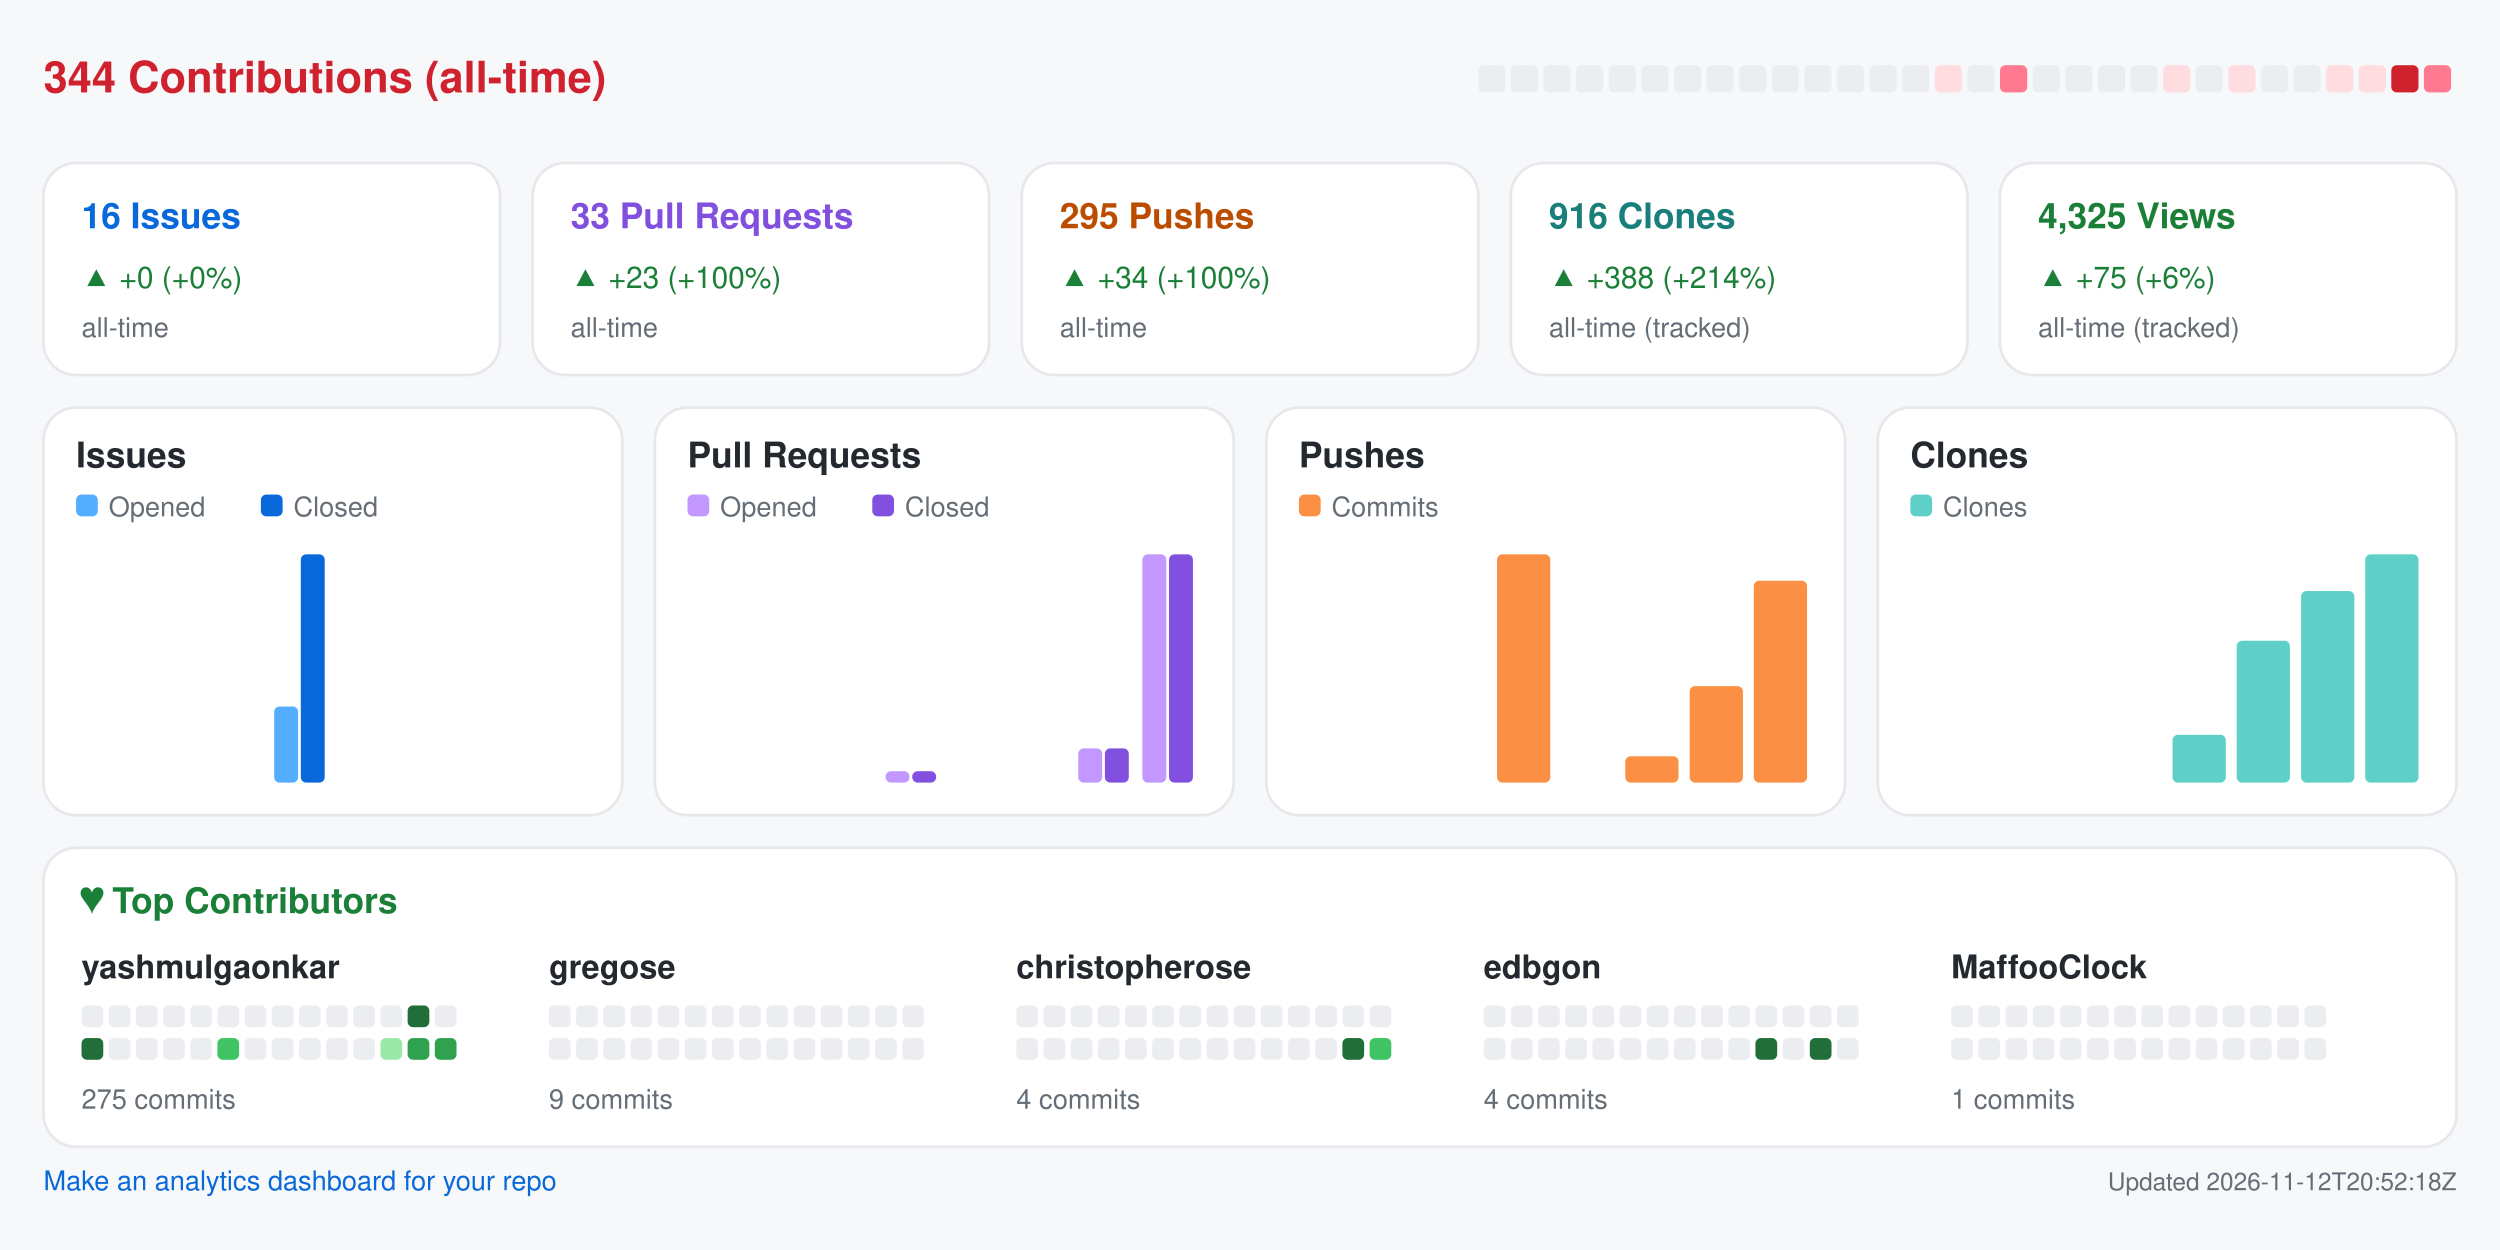
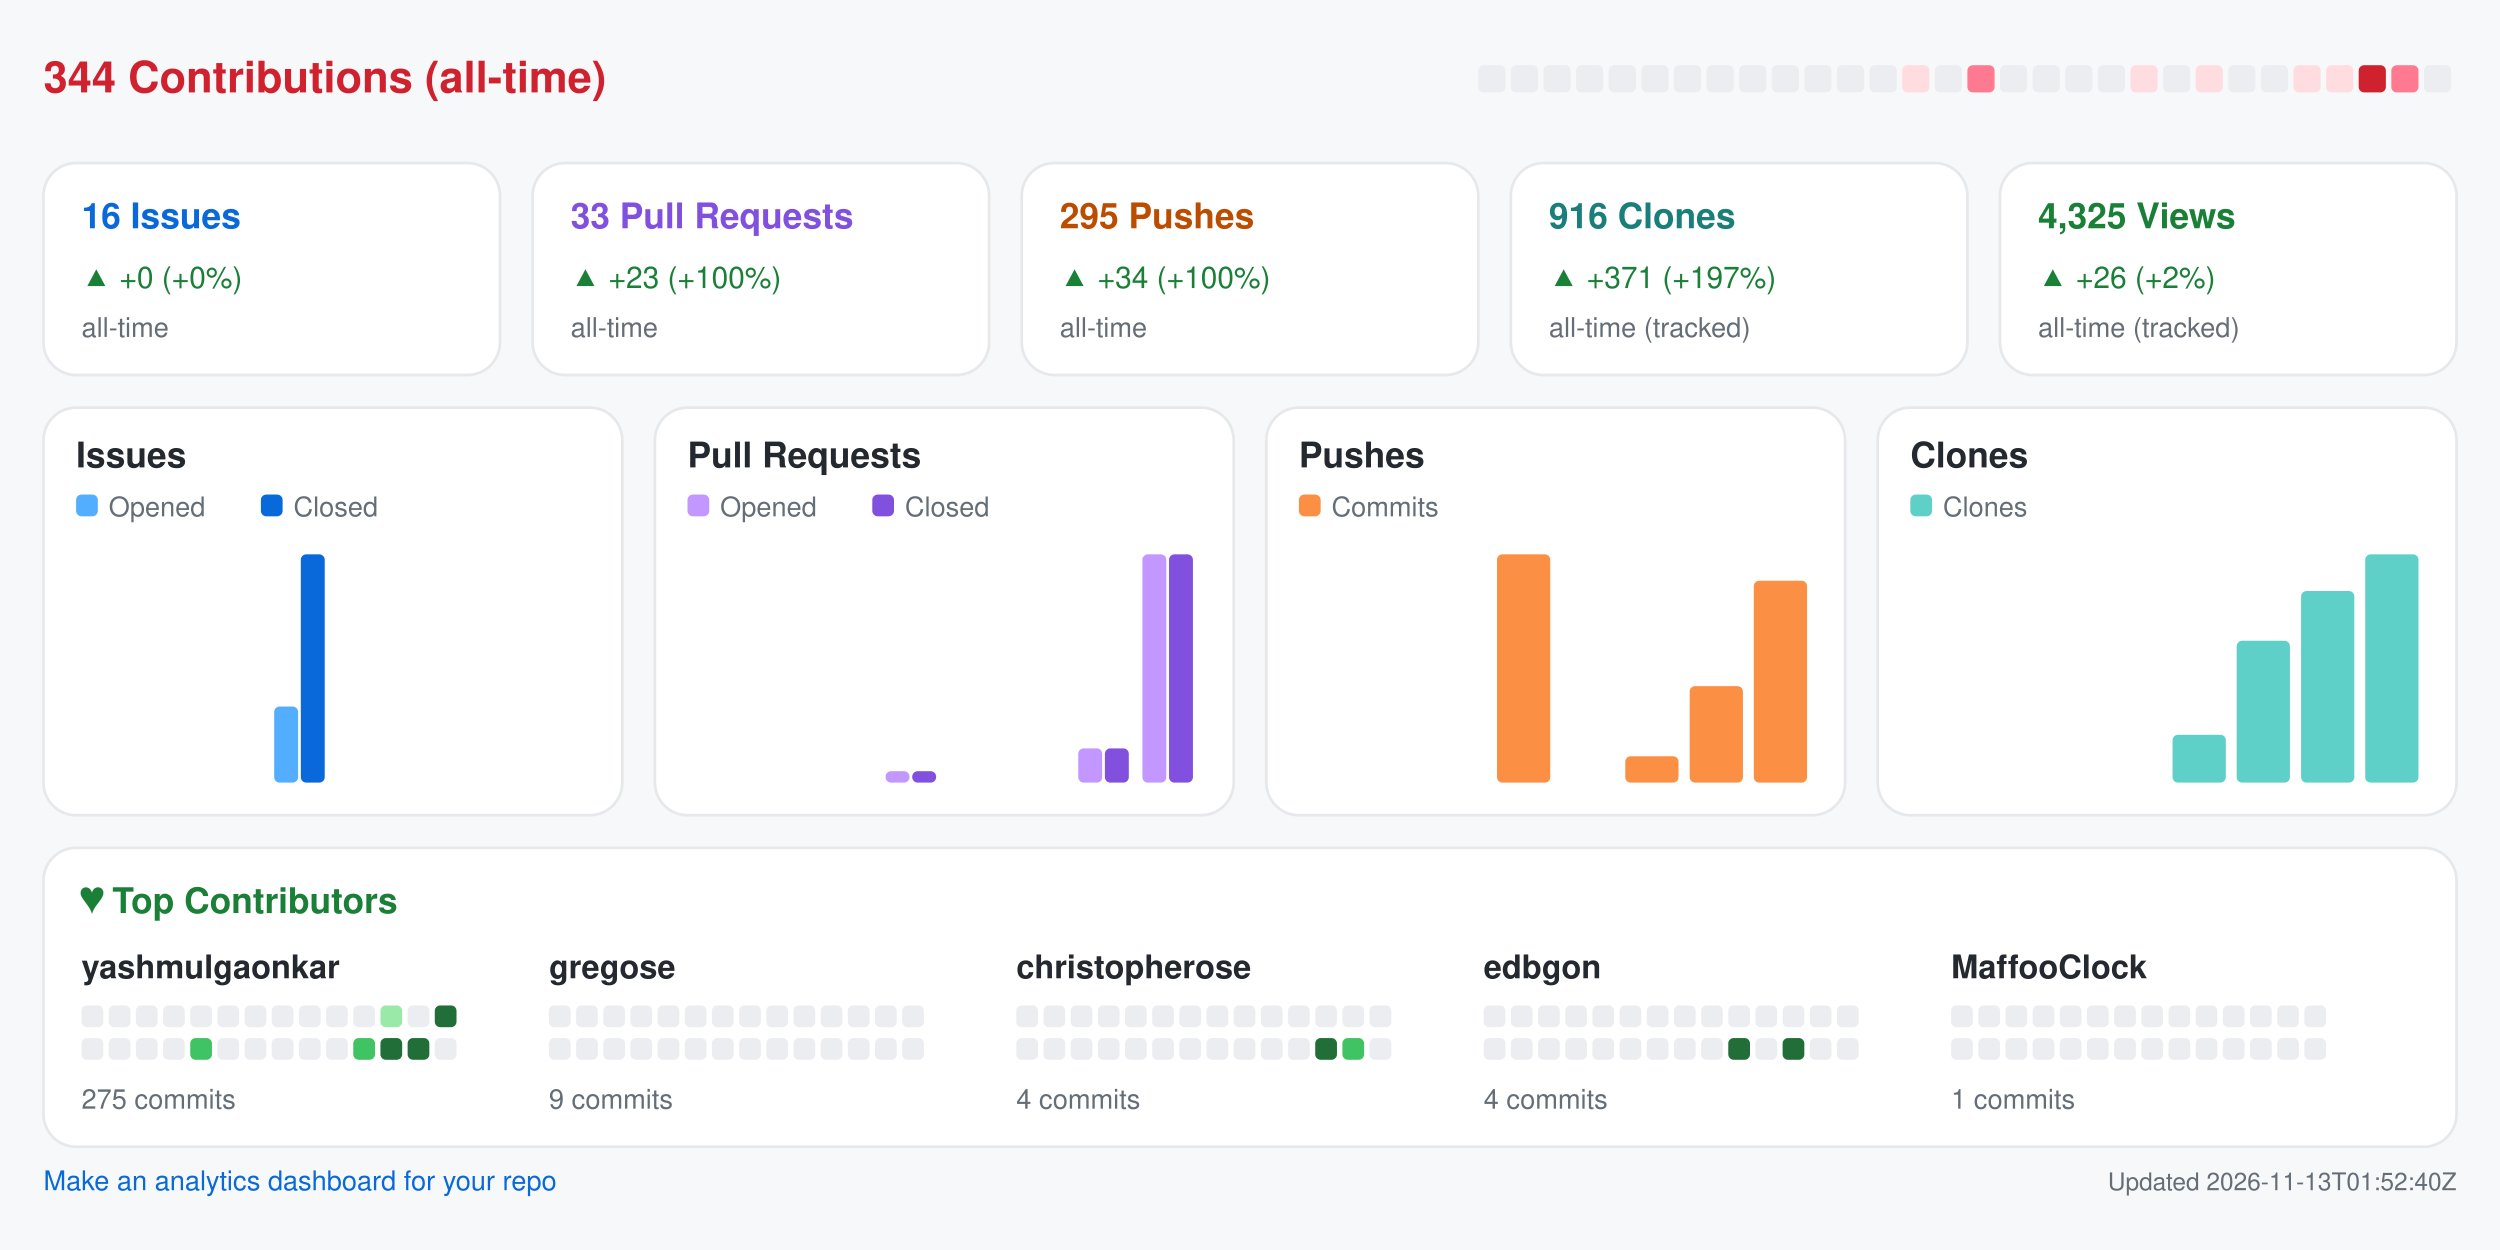
<svg xmlns="http://www.w3.org/2000/svg" width="920" height="460" viewBox="0 0 920 460" role="img" aria-label="Repository analytics for yashmulgaonkar/halo">
  <rect x="0.0" y="0.0" width="920.0" height="460.0" rx="0" fill="#f6f8fa" />
  <text x="16.0" y="34.0" fill="#cf222e" font-size="16" font-family="-apple-system,BlinkMacSystemFont,Segoe UI,Helvetica,Arial,sans-serif" font-weight="600" text-anchor="start">344 Contributions (all-time)</text>
  <rect x="544.0" y="24.0" width="10.0" height="10.0" rx="2" fill="#ebedf0" />
  <rect x="556.0" y="24.0" width="10.0" height="10.0" rx="2" fill="#ebedf0" />
  <rect x="568.0" y="24.0" width="10.0" height="10.0" rx="2" fill="#ebedf0" />
  <rect x="580.0" y="24.0" width="10.0" height="10.0" rx="2" fill="#ebedf0" />
  <rect x="592.0" y="24.0" width="10.0" height="10.0" rx="2" fill="#ebedf0" />
  <rect x="604.0" y="24.0" width="10.0" height="10.0" rx="2" fill="#ebedf0" />
  <rect x="616.0" y="24.0" width="10.0" height="10.0" rx="2" fill="#ebedf0" />
  <rect x="628.0" y="24.0" width="10.0" height="10.0" rx="2" fill="#ebedf0" />
  <rect x="640.0" y="24.0" width="10.0" height="10.0" rx="2" fill="#ebedf0" />
  <rect x="652.0" y="24.0" width="10.0" height="10.0" rx="2" fill="#ebedf0" />
  <rect x="664.0" y="24.0" width="10.0" height="10.0" rx="2" fill="#ebedf0" />
  <rect x="676.0" y="24.0" width="10.0" height="10.0" rx="2" fill="#ebedf0" />
  <rect x="688.0" y="24.0" width="10.0" height="10.0" rx="2" fill="#ebedf0" />
-   <rect x="700.0" y="24.0" width="10.0" height="10.0" rx="2" fill="#ebedf0" />
-   <rect x="712.0" y="24.0" width="10.0" height="10.0" rx="2" fill="#ffdce0" />
-   <rect x="724.0" y="24.0" width="10.0" height="10.0" rx="2" fill="#ebedf0" />
-   <rect x="736.0" y="24.0" width="10.0" height="10.0" rx="2" fill="#ff7a90" />
+   <rect x="700.0" y="24.0" width="10.0" height="10.0" rx="2" fill="#ffdce0" />
+   <rect x="712.0" y="24.0" width="10.0" height="10.0" rx="2" fill="#ebedf0" />
+   <rect x="724.0" y="24.0" width="10.0" height="10.0" rx="2" fill="#ff7a90" />
+   <rect x="736.0" y="24.0" width="10.0" height="10.0" rx="2" fill="#ebedf0" />
  <rect x="748.0" y="24.0" width="10.0" height="10.0" rx="2" fill="#ebedf0" />
  <rect x="760.0" y="24.0" width="10.0" height="10.0" rx="2" fill="#ebedf0" />
  <rect x="772.0" y="24.0" width="10.0" height="10.0" rx="2" fill="#ebedf0" />
-   <rect x="784.0" y="24.0" width="10.0" height="10.0" rx="2" fill="#ebedf0" />
-   <rect x="796.0" y="24.0" width="10.0" height="10.0" rx="2" fill="#ffdce0" />
-   <rect x="808.0" y="24.0" width="10.0" height="10.0" rx="2" fill="#ebedf0" />
-   <rect x="820.0" y="24.0" width="10.0" height="10.0" rx="2" fill="#ffdce0" />
+   <rect x="784.0" y="24.0" width="10.0" height="10.0" rx="2" fill="#ffdce0" />
+   <rect x="796.0" y="24.0" width="10.0" height="10.0" rx="2" fill="#ebedf0" />
+   <rect x="808.0" y="24.0" width="10.0" height="10.0" rx="2" fill="#ffdce0" />
+   <rect x="820.0" y="24.0" width="10.0" height="10.0" rx="2" fill="#ebedf0" />
  <rect x="832.0" y="24.0" width="10.0" height="10.0" rx="2" fill="#ebedf0" />
-   <rect x="844.0" y="24.0" width="10.0" height="10.0" rx="2" fill="#ebedf0" />
+   <rect x="844.0" y="24.0" width="10.0" height="10.0" rx="2" fill="#ffdce0" />
  <rect x="856.0" y="24.0" width="10.0" height="10.0" rx="2" fill="#ffdce0" />
-   <rect x="868.0" y="24.0" width="10.0" height="10.0" rx="2" fill="#ffdce0" />
-   <rect x="880.0" y="24.0" width="10.0" height="10.0" rx="2" fill="#cf222e" />
-   <rect x="892.0" y="24.0" width="10.0" height="10.0" rx="2" fill="#ff7a90" />
+   <rect x="868.0" y="24.0" width="10.0" height="10.0" rx="2" fill="#cf222e" />
+   <rect x="880.0" y="24.0" width="10.0" height="10.0" rx="2" fill="#ff7a90" />
+   <rect x="892.0" y="24.0" width="10.0" height="10.0" rx="2" fill="#ebedf0" />
  <rect x="16.0" y="60.0" width="168.0" height="78.0" rx="12" fill="#ffffff" stroke="#e6e8eb" />
  <text x="30.0" y="84.0" fill="#0969da" font-size="13" font-family="-apple-system,BlinkMacSystemFont,Segoe UI,Helvetica,Arial,sans-serif" font-weight="600" text-anchor="start">16 Issues</text>
  <text x="30.0" y="106.0" fill="#1a7f37" font-size="11" font-family="-apple-system,BlinkMacSystemFont,Segoe UI,Helvetica,Arial,sans-serif" font-weight="400" text-anchor="start">▲ +0 (+0%)</text>
  <text x="30.0" y="124.0" fill="#656d76" font-size="10" font-family="-apple-system,BlinkMacSystemFont,Segoe UI,Helvetica,Arial,sans-serif" font-weight="400" text-anchor="start">all-time</text>
  <rect x="196.0" y="60.0" width="168.0" height="78.0" rx="12" fill="#ffffff" stroke="#e6e8eb" />
  <text x="210.0" y="84.0" fill="#8250df" font-size="13" font-family="-apple-system,BlinkMacSystemFont,Segoe UI,Helvetica,Arial,sans-serif" font-weight="600" text-anchor="start">33 Pull Requests</text>
  <text x="210.0" y="106.0" fill="#1a7f37" font-size="11" font-family="-apple-system,BlinkMacSystemFont,Segoe UI,Helvetica,Arial,sans-serif" font-weight="400" text-anchor="start">▲ +23 (+100%)</text>
  <text x="210.0" y="124.0" fill="#656d76" font-size="10" font-family="-apple-system,BlinkMacSystemFont,Segoe UI,Helvetica,Arial,sans-serif" font-weight="400" text-anchor="start">all-time</text>
  <rect x="376.0" y="60.0" width="168.0" height="78.0" rx="12" fill="#ffffff" stroke="#e6e8eb" />
  <text x="390.0" y="84.0" fill="#bc4c00" font-size="13" font-family="-apple-system,BlinkMacSystemFont,Segoe UI,Helvetica,Arial,sans-serif" font-weight="600" text-anchor="start">295 Pushes</text>
  <text x="390.0" y="106.0" fill="#1a7f37" font-size="11" font-family="-apple-system,BlinkMacSystemFont,Segoe UI,Helvetica,Arial,sans-serif" font-weight="400" text-anchor="start">▲ +34 (+100%)</text>
  <text x="390.0" y="124.0" fill="#656d76" font-size="10" font-family="-apple-system,BlinkMacSystemFont,Segoe UI,Helvetica,Arial,sans-serif" font-weight="400" text-anchor="start">all-time</text>
  <rect x="556.0" y="60.0" width="168.0" height="78.0" rx="12" fill="#ffffff" stroke="#e6e8eb" />
  <text x="570.0" y="84.0" fill="#1a7f7a" font-size="13" font-family="-apple-system,BlinkMacSystemFont,Segoe UI,Helvetica,Arial,sans-serif" font-weight="600" text-anchor="start">916 Clones</text>
-   <text x="570.0" y="106.0" fill="#1a7f37" font-size="11" font-family="-apple-system,BlinkMacSystemFont,Segoe UI,Helvetica,Arial,sans-serif" font-weight="400" text-anchor="start">▲ +388 (+214%)</text>
+   <text x="570.0" y="106.0" fill="#1a7f37" font-size="11" font-family="-apple-system,BlinkMacSystemFont,Segoe UI,Helvetica,Arial,sans-serif" font-weight="400" text-anchor="start">▲ +371 (+197%)</text>
  <text x="570.0" y="124.0" fill="#656d76" font-size="10" font-family="-apple-system,BlinkMacSystemFont,Segoe UI,Helvetica,Arial,sans-serif" font-weight="400" text-anchor="start">all-time (tracked)</text>
  <rect x="736.0" y="60.0" width="168.0" height="78.0" rx="12" fill="#ffffff" stroke="#e6e8eb" />
  <text x="750.0" y="84.0" fill="#1a7f37" font-size="13" font-family="-apple-system,BlinkMacSystemFont,Segoe UI,Helvetica,Arial,sans-serif" font-weight="600" text-anchor="start">4,325 Views</text>
-   <text x="750.0" y="106.0" fill="#1a7f37" font-size="11" font-family="-apple-system,BlinkMacSystemFont,Segoe UI,Helvetica,Arial,sans-serif" font-weight="400" text-anchor="start">▲ +75 (+6%)</text>
+   <text x="750.0" y="106.0" fill="#1a7f37" font-size="11" font-family="-apple-system,BlinkMacSystemFont,Segoe UI,Helvetica,Arial,sans-serif" font-weight="400" text-anchor="start">▲ +26 (+2%)</text>
  <text x="750.0" y="124.0" fill="#656d76" font-size="10" font-family="-apple-system,BlinkMacSystemFont,Segoe UI,Helvetica,Arial,sans-serif" font-weight="400" text-anchor="start">all-time (tracked)</text>
  <rect x="16.0" y="150.0" width="213.0" height="150.0" rx="12" fill="#ffffff" stroke="#e6e8eb" />
  <text x="28.0" y="172.0" fill="#24292f" font-size="13" font-family="-apple-system,BlinkMacSystemFont,Segoe UI,Helvetica,Arial,sans-serif" font-weight="600" text-anchor="start">Issues</text>
  <rect x="28.0" y="182.0" width="8.0" height="8.0" rx="2" fill="#54aeff" />
  <text x="40.0" y="190.0" fill="#656d76" font-size="10" font-family="-apple-system,BlinkMacSystemFont,Segoe UI,Helvetica,Arial,sans-serif" font-weight="400" text-anchor="start">Opened</text>
  <rect x="96.0" y="182.0" width="8.0" height="8.0" rx="2" fill="#0969da" />
  <text x="108.0" y="190.0" fill="#656d76" font-size="10" font-family="-apple-system,BlinkMacSystemFont,Segoe UI,Helvetica,Arial,sans-serif" font-weight="400" text-anchor="start">Closed</text>
  <rect x="30.0" y="288.0" width="8.8" height="0.0" rx="2" fill="#54aeff" />
  <rect x="39.8" y="288.0" width="8.8" height="0.0" rx="2" fill="#0969da" />
  <rect x="53.6" y="288.0" width="8.8" height="0.0" rx="2" fill="#54aeff" />
  <rect x="63.4" y="288.0" width="8.8" height="0.0" rx="2" fill="#0969da" />
  <rect x="77.2" y="288.0" width="8.8" height="0.0" rx="2" fill="#54aeff" />
  <rect x="87.1" y="288.0" width="8.8" height="0.0" rx="2" fill="#0969da" />
  <rect x="100.9" y="260.0" width="8.8" height="28.0" rx="2" fill="#54aeff" />
  <rect x="110.7" y="204.0" width="8.8" height="84.0" rx="2" fill="#0969da" />
  <rect x="124.5" y="288.0" width="8.8" height="0.0" rx="2" fill="#54aeff" />
  <rect x="134.3" y="288.0" width="8.8" height="0.0" rx="2" fill="#0969da" />
  <rect x="148.1" y="288.0" width="8.8" height="0.0" rx="2" fill="#54aeff" />
  <rect x="157.9" y="288.0" width="8.8" height="0.0" rx="2" fill="#0969da" />
  <rect x="171.8" y="288.0" width="8.8" height="0.0" rx="2" fill="#54aeff" />
  <rect x="181.6" y="288.0" width="8.8" height="0.0" rx="2" fill="#0969da" />
  <rect x="195.4" y="288.0" width="8.8" height="0.0" rx="2" fill="#54aeff" />
  <rect x="205.2" y="288.0" width="8.8" height="0.0" rx="2" fill="#0969da" />
  <rect x="241.0" y="150.0" width="213.0" height="150.0" rx="12" fill="#ffffff" stroke="#e6e8eb" />
  <text x="253.0" y="172.0" fill="#24292f" font-size="13" font-family="-apple-system,BlinkMacSystemFont,Segoe UI,Helvetica,Arial,sans-serif" font-weight="600" text-anchor="start">Pull Requests</text>
  <rect x="253.0" y="182.0" width="8.0" height="8.0" rx="2" fill="#c297ff" />
  <text x="265.0" y="190.0" fill="#656d76" font-size="10" font-family="-apple-system,BlinkMacSystemFont,Segoe UI,Helvetica,Arial,sans-serif" font-weight="400" text-anchor="start">Opened</text>
  <rect x="321.0" y="182.0" width="8.0" height="8.0" rx="2" fill="#8250df" />
  <text x="333.0" y="190.0" fill="#656d76" font-size="10" font-family="-apple-system,BlinkMacSystemFont,Segoe UI,Helvetica,Arial,sans-serif" font-weight="400" text-anchor="start">Closed</text>
  <rect x="255.0" y="288.0" width="8.8" height="0.0" rx="2" fill="#c297ff" />
  <rect x="264.8" y="288.0" width="8.8" height="0.0" rx="2" fill="#8250df" />
  <rect x="278.6" y="288.0" width="8.8" height="0.0" rx="2" fill="#c297ff" />
  <rect x="288.4" y="288.0" width="8.8" height="0.0" rx="2" fill="#8250df" />
  <rect x="302.2" y="288.0" width="8.8" height="0.0" rx="2" fill="#c297ff" />
  <rect x="312.1" y="288.0" width="8.8" height="0.0" rx="2" fill="#8250df" />
  <rect x="325.9" y="283.8" width="8.8" height="4.2" rx="2" fill="#c297ff" />
  <rect x="335.7" y="283.8" width="8.8" height="4.2" rx="2" fill="#8250df" />
  <rect x="349.5" y="288.0" width="8.8" height="0.0" rx="2" fill="#c297ff" />
  <rect x="359.3" y="288.0" width="8.8" height="0.0" rx="2" fill="#8250df" />
  <rect x="373.1" y="288.0" width="8.8" height="0.0" rx="2" fill="#c297ff" />
  <rect x="382.9" y="288.0" width="8.8" height="0.0" rx="2" fill="#8250df" />
  <rect x="396.8" y="275.4" width="8.8" height="12.6" rx="2" fill="#c297ff" />
  <rect x="406.6" y="275.4" width="8.8" height="12.6" rx="2" fill="#8250df" />
  <rect x="420.4" y="204.0" width="8.8" height="84.0" rx="2" fill="#c297ff" />
  <rect x="430.2" y="204.0" width="8.8" height="84.0" rx="2" fill="#8250df" />
  <rect x="466.0" y="150.0" width="213.0" height="150.0" rx="12" fill="#ffffff" stroke="#e6e8eb" />
  <text x="478.0" y="172.0" fill="#24292f" font-size="13" font-family="-apple-system,BlinkMacSystemFont,Segoe UI,Helvetica,Arial,sans-serif" font-weight="600" text-anchor="start">Pushes</text>
  <rect x="478.0" y="182.0" width="8.0" height="8.0" rx="2" fill="#fb8f44" />
  <text x="490.0" y="190.0" fill="#656d76" font-size="10" font-family="-apple-system,BlinkMacSystemFont,Segoe UI,Helvetica,Arial,sans-serif" font-weight="400" text-anchor="start">Commits</text>
  <rect x="480.0" y="288.0" width="19.6" height="0.0" rx="2" fill="#fb8f44" />
  <rect x="503.6" y="288.0" width="19.6" height="0.0" rx="2" fill="#fb8f44" />
  <rect x="527.2" y="288.0" width="19.6" height="0.0" rx="2" fill="#fb8f44" />
  <rect x="550.9" y="204.0" width="19.6" height="84.0" rx="2" fill="#fb8f44" />
  <rect x="574.5" y="288.0" width="19.6" height="0.0" rx="2" fill="#fb8f44" />
  <rect x="598.1" y="278.3" width="19.6" height="9.7" rx="2" fill="#fb8f44" />
  <rect x="621.8" y="252.5" width="19.6" height="35.5" rx="2" fill="#fb8f44" />
  <rect x="645.4" y="213.7" width="19.6" height="74.3" rx="2" fill="#fb8f44" />
  <rect x="691.0" y="150.0" width="213.0" height="150.0" rx="12" fill="#ffffff" stroke="#e6e8eb" />
  <text x="703.0" y="172.0" fill="#24292f" font-size="13" font-family="-apple-system,BlinkMacSystemFont,Segoe UI,Helvetica,Arial,sans-serif" font-weight="600" text-anchor="start">Clones</text>
  <rect x="703.0" y="182.0" width="8.0" height="8.0" rx="2" fill="#5fd0c8" />
  <text x="715.0" y="190.0" fill="#656d76" font-size="10" font-family="-apple-system,BlinkMacSystemFont,Segoe UI,Helvetica,Arial,sans-serif" font-weight="400" text-anchor="start">Clones</text>
  <rect x="705.0" y="288.0" width="19.6" height="0.0" rx="2" fill="#5fd0c8" />
  <rect x="728.6" y="288.0" width="19.6" height="0.0" rx="2" fill="#5fd0c8" />
  <rect x="752.2" y="288.0" width="19.6" height="0.0" rx="2" fill="#5fd0c8" />
  <rect x="775.9" y="288.0" width="19.6" height="0.0" rx="2" fill="#5fd0c8" />
  <rect x="799.5" y="270.4" width="19.6" height="17.6" rx="2" fill="#5fd0c8" />
  <rect x="823.1" y="235.8" width="19.6" height="52.2" rx="2" fill="#5fd0c8" />
  <rect x="846.8" y="217.5" width="19.6" height="70.5" rx="2" fill="#5fd0c8" />
  <rect x="870.4" y="204.0" width="19.6" height="84.0" rx="2" fill="#5fd0c8" />
  <rect x="16.0" y="312.0" width="888.0" height="110.0" rx="12" fill="#ffffff" stroke="#e6e8eb" />
  <text x="30.0" y="336.0" fill="#1a7f37" font-size="13" font-family="-apple-system,BlinkMacSystemFont,Segoe UI,Helvetica,Arial,sans-serif" font-weight="600" text-anchor="start">♥  Top Contributors</text>
  <text x="30.0" y="360.0" fill="#24292f" font-size="12" font-family="-apple-system,BlinkMacSystemFont,Segoe UI,Helvetica,Arial,sans-serif" font-weight="600" text-anchor="start">yashmulgaonkar</text>
  <rect x="30.0" y="370.0" width="8.0" height="8.0" rx="2" fill="#ebedf0" />
  <rect x="40.0" y="370.0" width="8.0" height="8.0" rx="2" fill="#ebedf0" />
  <rect x="50.0" y="370.0" width="8.0" height="8.0" rx="2" fill="#ebedf0" />
  <rect x="60.0" y="370.0" width="8.0" height="8.0" rx="2" fill="#ebedf0" />
  <rect x="70.0" y="370.0" width="8.0" height="8.0" rx="2" fill="#ebedf0" />
  <rect x="80.0" y="370.0" width="8.0" height="8.0" rx="2" fill="#ebedf0" />
  <rect x="90.0" y="370.0" width="8.0" height="8.0" rx="2" fill="#ebedf0" />
  <rect x="100.0" y="370.0" width="8.0" height="8.0" rx="2" fill="#ebedf0" />
  <rect x="110.0" y="370.0" width="8.0" height="8.0" rx="2" fill="#ebedf0" />
  <rect x="120.0" y="370.0" width="8.0" height="8.0" rx="2" fill="#ebedf0" />
  <rect x="130.0" y="370.0" width="8.0" height="8.0" rx="2" fill="#ebedf0" />
-   <rect x="140.0" y="370.0" width="8.0" height="8.0" rx="2" fill="#ebedf0" />
-   <rect x="150.0" y="370.0" width="8.0" height="8.0" rx="2" fill="#216e39" />
-   <rect x="160.0" y="370.0" width="8.0" height="8.0" rx="2" fill="#ebedf0" />
-   <rect x="30.0" y="382.0" width="8.0" height="8.0" rx="2" fill="#216e39" />
+   <rect x="140.0" y="370.0" width="8.0" height="8.0" rx="2" fill="#9be9a8" />
+   <rect x="150.0" y="370.0" width="8.0" height="8.0" rx="2" fill="#ebedf0" />
+   <rect x="160.0" y="370.0" width="8.0" height="8.0" rx="2" fill="#216e39" />
+   <rect x="30.0" y="382.0" width="8.0" height="8.0" rx="2" fill="#ebedf0" />
  <rect x="40.0" y="382.0" width="8.0" height="8.0" rx="2" fill="#ebedf0" />
  <rect x="50.0" y="382.0" width="8.0" height="8.0" rx="2" fill="#ebedf0" />
  <rect x="60.0" y="382.0" width="8.0" height="8.0" rx="2" fill="#ebedf0" />
-   <rect x="70.0" y="382.0" width="8.0" height="8.0" rx="2" fill="#ebedf0" />
-   <rect x="80.0" y="382.0" width="8.0" height="8.0" rx="2" fill="#40c463" />
+   <rect x="70.0" y="382.0" width="8.0" height="8.0" rx="2" fill="#40c463" />
+   <rect x="80.0" y="382.0" width="8.0" height="8.0" rx="2" fill="#ebedf0" />
  <rect x="90.0" y="382.0" width="8.0" height="8.0" rx="2" fill="#ebedf0" />
  <rect x="100.0" y="382.0" width="8.0" height="8.0" rx="2" fill="#ebedf0" />
  <rect x="110.0" y="382.0" width="8.0" height="8.0" rx="2" fill="#ebedf0" />
  <rect x="120.0" y="382.0" width="8.0" height="8.0" rx="2" fill="#ebedf0" />
-   <rect x="130.0" y="382.0" width="8.0" height="8.0" rx="2" fill="#ebedf0" />
-   <rect x="140.0" y="382.0" width="8.0" height="8.0" rx="2" fill="#9be9a8" />
-   <rect x="150.0" y="382.0" width="8.0" height="8.0" rx="2" fill="#30a14e" />
-   <rect x="160.0" y="382.0" width="8.0" height="8.0" rx="2" fill="#30a14e" />
+   <rect x="130.0" y="382.0" width="8.0" height="8.0" rx="2" fill="#40c463" />
+   <rect x="140.0" y="382.0" width="8.0" height="8.0" rx="2" fill="#216e39" />
+   <rect x="150.0" y="382.0" width="8.0" height="8.0" rx="2" fill="#216e39" />
+   <rect x="160.0" y="382.0" width="8.0" height="8.0" rx="2" fill="#ebedf0" />
  <text x="30.0" y="408.0" fill="#656d76" font-size="10" font-family="-apple-system,BlinkMacSystemFont,Segoe UI,Helvetica,Arial,sans-serif" font-weight="400" text-anchor="start">275 commits</text>
  <text x="202.0" y="360.0" fill="#24292f" font-size="12" font-family="-apple-system,BlinkMacSystemFont,Segoe UI,Helvetica,Arial,sans-serif" font-weight="600" text-anchor="start">gregose</text>
  <rect x="202.0" y="370.0" width="8.0" height="8.0" rx="2" fill="#ebedf0" />
  <rect x="212.0" y="370.0" width="8.0" height="8.0" rx="2" fill="#ebedf0" />
  <rect x="222.0" y="370.0" width="8.0" height="8.0" rx="2" fill="#ebedf0" />
  <rect x="232.0" y="370.0" width="8.0" height="8.0" rx="2" fill="#ebedf0" />
  <rect x="242.0" y="370.0" width="8.0" height="8.0" rx="2" fill="#ebedf0" />
  <rect x="252.0" y="370.0" width="8.0" height="8.0" rx="2" fill="#ebedf0" />
  <rect x="262.0" y="370.0" width="8.0" height="8.0" rx="2" fill="#ebedf0" />
  <rect x="272.0" y="370.0" width="8.0" height="8.0" rx="2" fill="#ebedf0" />
  <rect x="282.0" y="370.0" width="8.0" height="8.0" rx="2" fill="#ebedf0" />
  <rect x="292.0" y="370.0" width="8.0" height="8.0" rx="2" fill="#ebedf0" />
  <rect x="302.0" y="370.0" width="8.0" height="8.0" rx="2" fill="#ebedf0" />
  <rect x="312.0" y="370.0" width="8.0" height="8.0" rx="2" fill="#ebedf0" />
  <rect x="322.0" y="370.0" width="8.0" height="8.0" rx="2" fill="#ebedf0" />
  <rect x="332.0" y="370.0" width="8.0" height="8.0" rx="2" fill="#ebedf0" />
  <rect x="202.0" y="382.0" width="8.0" height="8.0" rx="2" fill="#ebedf0" />
  <rect x="212.0" y="382.0" width="8.0" height="8.0" rx="2" fill="#ebedf0" />
  <rect x="222.0" y="382.0" width="8.0" height="8.0" rx="2" fill="#ebedf0" />
  <rect x="232.0" y="382.0" width="8.0" height="8.0" rx="2" fill="#ebedf0" />
  <rect x="242.0" y="382.0" width="8.0" height="8.0" rx="2" fill="#ebedf0" />
  <rect x="252.0" y="382.0" width="8.0" height="8.0" rx="2" fill="#ebedf0" />
  <rect x="262.0" y="382.0" width="8.0" height="8.0" rx="2" fill="#ebedf0" />
  <rect x="272.0" y="382.0" width="8.0" height="8.0" rx="2" fill="#ebedf0" />
  <rect x="282.0" y="382.0" width="8.0" height="8.0" rx="2" fill="#ebedf0" />
  <rect x="292.0" y="382.0" width="8.0" height="8.0" rx="2" fill="#ebedf0" />
  <rect x="302.0" y="382.0" width="8.0" height="8.0" rx="2" fill="#ebedf0" />
  <rect x="312.0" y="382.0" width="8.0" height="8.0" rx="2" fill="#ebedf0" />
  <rect x="322.0" y="382.0" width="8.0" height="8.0" rx="2" fill="#ebedf0" />
  <rect x="332.0" y="382.0" width="8.0" height="8.0" rx="2" fill="#ebedf0" />
  <text x="202.0" y="408.0" fill="#656d76" font-size="10" font-family="-apple-system,BlinkMacSystemFont,Segoe UI,Helvetica,Arial,sans-serif" font-weight="400" text-anchor="start">9 commits</text>
  <text x="374.0" y="360.0" fill="#24292f" font-size="12" font-family="-apple-system,BlinkMacSystemFont,Segoe UI,Helvetica,Arial,sans-serif" font-weight="600" text-anchor="start">christopherose</text>
  <rect x="374.0" y="370.0" width="8.0" height="8.0" rx="2" fill="#ebedf0" />
  <rect x="384.0" y="370.0" width="8.0" height="8.0" rx="2" fill="#ebedf0" />
  <rect x="394.0" y="370.0" width="8.0" height="8.0" rx="2" fill="#ebedf0" />
  <rect x="404.0" y="370.0" width="8.0" height="8.0" rx="2" fill="#ebedf0" />
  <rect x="414.0" y="370.0" width="8.0" height="8.0" rx="2" fill="#ebedf0" />
  <rect x="424.0" y="370.0" width="8.0" height="8.0" rx="2" fill="#ebedf0" />
  <rect x="434.0" y="370.0" width="8.0" height="8.0" rx="2" fill="#ebedf0" />
  <rect x="444.0" y="370.0" width="8.0" height="8.0" rx="2" fill="#ebedf0" />
  <rect x="454.0" y="370.0" width="8.0" height="8.0" rx="2" fill="#ebedf0" />
  <rect x="464.0" y="370.0" width="8.0" height="8.0" rx="2" fill="#ebedf0" />
  <rect x="474.0" y="370.0" width="8.0" height="8.0" rx="2" fill="#ebedf0" />
  <rect x="484.0" y="370.0" width="8.0" height="8.0" rx="2" fill="#ebedf0" />
  <rect x="494.0" y="370.0" width="8.0" height="8.0" rx="2" fill="#ebedf0" />
  <rect x="504.0" y="370.0" width="8.0" height="8.0" rx="2" fill="#ebedf0" />
  <rect x="374.0" y="382.0" width="8.0" height="8.0" rx="2" fill="#ebedf0" />
  <rect x="384.0" y="382.0" width="8.0" height="8.0" rx="2" fill="#ebedf0" />
  <rect x="394.0" y="382.0" width="8.0" height="8.0" rx="2" fill="#ebedf0" />
  <rect x="404.0" y="382.0" width="8.0" height="8.0" rx="2" fill="#ebedf0" />
  <rect x="414.0" y="382.0" width="8.0" height="8.0" rx="2" fill="#ebedf0" />
  <rect x="424.0" y="382.0" width="8.0" height="8.0" rx="2" fill="#ebedf0" />
  <rect x="434.0" y="382.0" width="8.0" height="8.0" rx="2" fill="#ebedf0" />
  <rect x="444.0" y="382.0" width="8.0" height="8.0" rx="2" fill="#ebedf0" />
  <rect x="454.0" y="382.0" width="8.0" height="8.0" rx="2" fill="#ebedf0" />
  <rect x="464.0" y="382.0" width="8.0" height="8.0" rx="2" fill="#ebedf0" />
  <rect x="474.0" y="382.0" width="8.0" height="8.0" rx="2" fill="#ebedf0" />
-   <rect x="484.0" y="382.0" width="8.0" height="8.0" rx="2" fill="#ebedf0" />
-   <rect x="494.0" y="382.0" width="8.0" height="8.0" rx="2" fill="#216e39" />
-   <rect x="504.0" y="382.0" width="8.0" height="8.0" rx="2" fill="#40c463" />
+   <rect x="484.0" y="382.0" width="8.0" height="8.0" rx="2" fill="#216e39" />
+   <rect x="494.0" y="382.0" width="8.0" height="8.0" rx="2" fill="#40c463" />
+   <rect x="504.0" y="382.0" width="8.0" height="8.0" rx="2" fill="#ebedf0" />
  <text x="374.0" y="408.0" fill="#656d76" font-size="10" font-family="-apple-system,BlinkMacSystemFont,Segoe UI,Helvetica,Arial,sans-serif" font-weight="400" text-anchor="start">4 commits</text>
  <text x="546.0" y="360.0" fill="#24292f" font-size="12" font-family="-apple-system,BlinkMacSystemFont,Segoe UI,Helvetica,Arial,sans-serif" font-weight="600" text-anchor="start">edbgon</text>
  <rect x="546.0" y="370.0" width="8.0" height="8.0" rx="2" fill="#ebedf0" />
  <rect x="556.0" y="370.0" width="8.0" height="8.0" rx="2" fill="#ebedf0" />
  <rect x="566.0" y="370.0" width="8.0" height="8.0" rx="2" fill="#ebedf0" />
  <rect x="576.0" y="370.0" width="8.0" height="8.0" rx="2" fill="#ebedf0" />
  <rect x="586.0" y="370.0" width="8.0" height="8.0" rx="2" fill="#ebedf0" />
  <rect x="596.0" y="370.0" width="8.0" height="8.0" rx="2" fill="#ebedf0" />
  <rect x="606.0" y="370.0" width="8.0" height="8.0" rx="2" fill="#ebedf0" />
  <rect x="616.0" y="370.0" width="8.0" height="8.0" rx="2" fill="#ebedf0" />
  <rect x="626.0" y="370.0" width="8.0" height="8.0" rx="2" fill="#ebedf0" />
  <rect x="636.0" y="370.0" width="8.0" height="8.0" rx="2" fill="#ebedf0" />
  <rect x="646.0" y="370.0" width="8.0" height="8.0" rx="2" fill="#ebedf0" />
  <rect x="656.0" y="370.0" width="8.0" height="8.0" rx="2" fill="#ebedf0" />
  <rect x="666.0" y="370.0" width="8.0" height="8.0" rx="2" fill="#ebedf0" />
  <rect x="676.0" y="370.0" width="8.0" height="8.0" rx="2" fill="#ebedf0" />
  <rect x="546.0" y="382.0" width="8.0" height="8.0" rx="2" fill="#ebedf0" />
  <rect x="556.0" y="382.0" width="8.0" height="8.0" rx="2" fill="#ebedf0" />
  <rect x="566.0" y="382.0" width="8.0" height="8.0" rx="2" fill="#ebedf0" />
  <rect x="576.0" y="382.0" width="8.0" height="8.0" rx="2" fill="#ebedf0" />
  <rect x="586.0" y="382.0" width="8.0" height="8.0" rx="2" fill="#ebedf0" />
  <rect x="596.0" y="382.0" width="8.0" height="8.0" rx="2" fill="#ebedf0" />
  <rect x="606.0" y="382.0" width="8.0" height="8.0" rx="2" fill="#ebedf0" />
  <rect x="616.0" y="382.0" width="8.0" height="8.0" rx="2" fill="#ebedf0" />
  <rect x="626.0" y="382.0" width="8.0" height="8.0" rx="2" fill="#ebedf0" />
-   <rect x="636.0" y="382.0" width="8.0" height="8.0" rx="2" fill="#ebedf0" />
-   <rect x="646.0" y="382.0" width="8.0" height="8.0" rx="2" fill="#216e39" />
-   <rect x="656.0" y="382.0" width="8.0" height="8.0" rx="2" fill="#ebedf0" />
-   <rect x="666.0" y="382.0" width="8.0" height="8.0" rx="2" fill="#216e39" />
+   <rect x="636.0" y="382.0" width="8.0" height="8.0" rx="2" fill="#216e39" />
+   <rect x="646.0" y="382.0" width="8.0" height="8.0" rx="2" fill="#ebedf0" />
+   <rect x="656.0" y="382.0" width="8.0" height="8.0" rx="2" fill="#216e39" />
+   <rect x="666.0" y="382.0" width="8.0" height="8.0" rx="2" fill="#ebedf0" />
  <rect x="676.0" y="382.0" width="8.0" height="8.0" rx="2" fill="#ebedf0" />
  <text x="546.0" y="408.0" fill="#656d76" font-size="10" font-family="-apple-system,BlinkMacSystemFont,Segoe UI,Helvetica,Arial,sans-serif" font-weight="400" text-anchor="start">4 commits</text>
  <text x="718.0" y="360.0" fill="#24292f" font-size="12" font-family="-apple-system,BlinkMacSystemFont,Segoe UI,Helvetica,Arial,sans-serif" font-weight="600" text-anchor="start">MaffooClock</text>
  <rect x="718.0" y="370.0" width="8.0" height="8.0" rx="2" fill="#ebedf0" />
  <rect x="728.0" y="370.0" width="8.0" height="8.0" rx="2" fill="#ebedf0" />
  <rect x="738.0" y="370.0" width="8.0" height="8.0" rx="2" fill="#ebedf0" />
  <rect x="748.0" y="370.0" width="8.0" height="8.0" rx="2" fill="#ebedf0" />
  <rect x="758.0" y="370.0" width="8.0" height="8.0" rx="2" fill="#ebedf0" />
  <rect x="768.0" y="370.0" width="8.0" height="8.0" rx="2" fill="#ebedf0" />
  <rect x="778.0" y="370.0" width="8.0" height="8.0" rx="2" fill="#ebedf0" />
  <rect x="788.0" y="370.0" width="8.0" height="8.0" rx="2" fill="#ebedf0" />
  <rect x="798.0" y="370.0" width="8.0" height="8.0" rx="2" fill="#ebedf0" />
  <rect x="808.0" y="370.0" width="8.0" height="8.0" rx="2" fill="#ebedf0" />
  <rect x="818.0" y="370.0" width="8.0" height="8.0" rx="2" fill="#ebedf0" />
  <rect x="828.0" y="370.0" width="8.0" height="8.0" rx="2" fill="#ebedf0" />
  <rect x="838.0" y="370.0" width="8.0" height="8.0" rx="2" fill="#ebedf0" />
  <rect x="848.0" y="370.0" width="8.0" height="8.0" rx="2" fill="#ebedf0" />
  <rect x="718.0" y="382.0" width="8.0" height="8.0" rx="2" fill="#ebedf0" />
  <rect x="728.0" y="382.0" width="8.0" height="8.0" rx="2" fill="#ebedf0" />
  <rect x="738.0" y="382.0" width="8.0" height="8.0" rx="2" fill="#ebedf0" />
  <rect x="748.0" y="382.0" width="8.0" height="8.0" rx="2" fill="#ebedf0" />
  <rect x="758.0" y="382.0" width="8.0" height="8.0" rx="2" fill="#ebedf0" />
  <rect x="768.0" y="382.0" width="8.0" height="8.0" rx="2" fill="#ebedf0" />
  <rect x="778.0" y="382.0" width="8.0" height="8.0" rx="2" fill="#ebedf0" />
  <rect x="788.0" y="382.0" width="8.0" height="8.0" rx="2" fill="#ebedf0" />
  <rect x="798.0" y="382.0" width="8.0" height="8.0" rx="2" fill="#ebedf0" />
  <rect x="808.0" y="382.0" width="8.0" height="8.0" rx="2" fill="#ebedf0" />
  <rect x="818.0" y="382.0" width="8.0" height="8.0" rx="2" fill="#ebedf0" />
  <rect x="828.0" y="382.0" width="8.0" height="8.0" rx="2" fill="#ebedf0" />
  <rect x="838.0" y="382.0" width="8.0" height="8.0" rx="2" fill="#ebedf0" />
  <rect x="848.0" y="382.0" width="8.0" height="8.0" rx="2" fill="#ebedf0" />
  <text x="718.0" y="408.0" fill="#656d76" font-size="10" font-family="-apple-system,BlinkMacSystemFont,Segoe UI,Helvetica,Arial,sans-serif" font-weight="400" text-anchor="start">1 commits</text>
  <a href="https://github.com/yashmulgaonkar/repo-analytics" target="_blank" rel="noopener noreferrer">
    <text x="16.0" y="438.0" fill="#0969da" font-size="10" font-family="-apple-system,BlinkMacSystemFont,Segoe UI,Helvetica,Arial,sans-serif" font-weight="400" text-anchor="start">Make an analytics dashboard for your repo</text>
  </a>
-   <text x="904.0" y="438.0" fill="#656d76" font-size="9" font-family="-apple-system,BlinkMacSystemFont,Segoe UI,Helvetica,Arial,sans-serif" font-weight="400" text-anchor="end">Updated 2026-11-12T20:52:18Z</text>
+   <text x="904.0" y="438.0" fill="#656d76" font-size="9" font-family="-apple-system,BlinkMacSystemFont,Segoe UI,Helvetica,Arial,sans-serif" font-weight="400" text-anchor="end">Updated 2026-11-13T01:52:40Z</text>
</svg>
